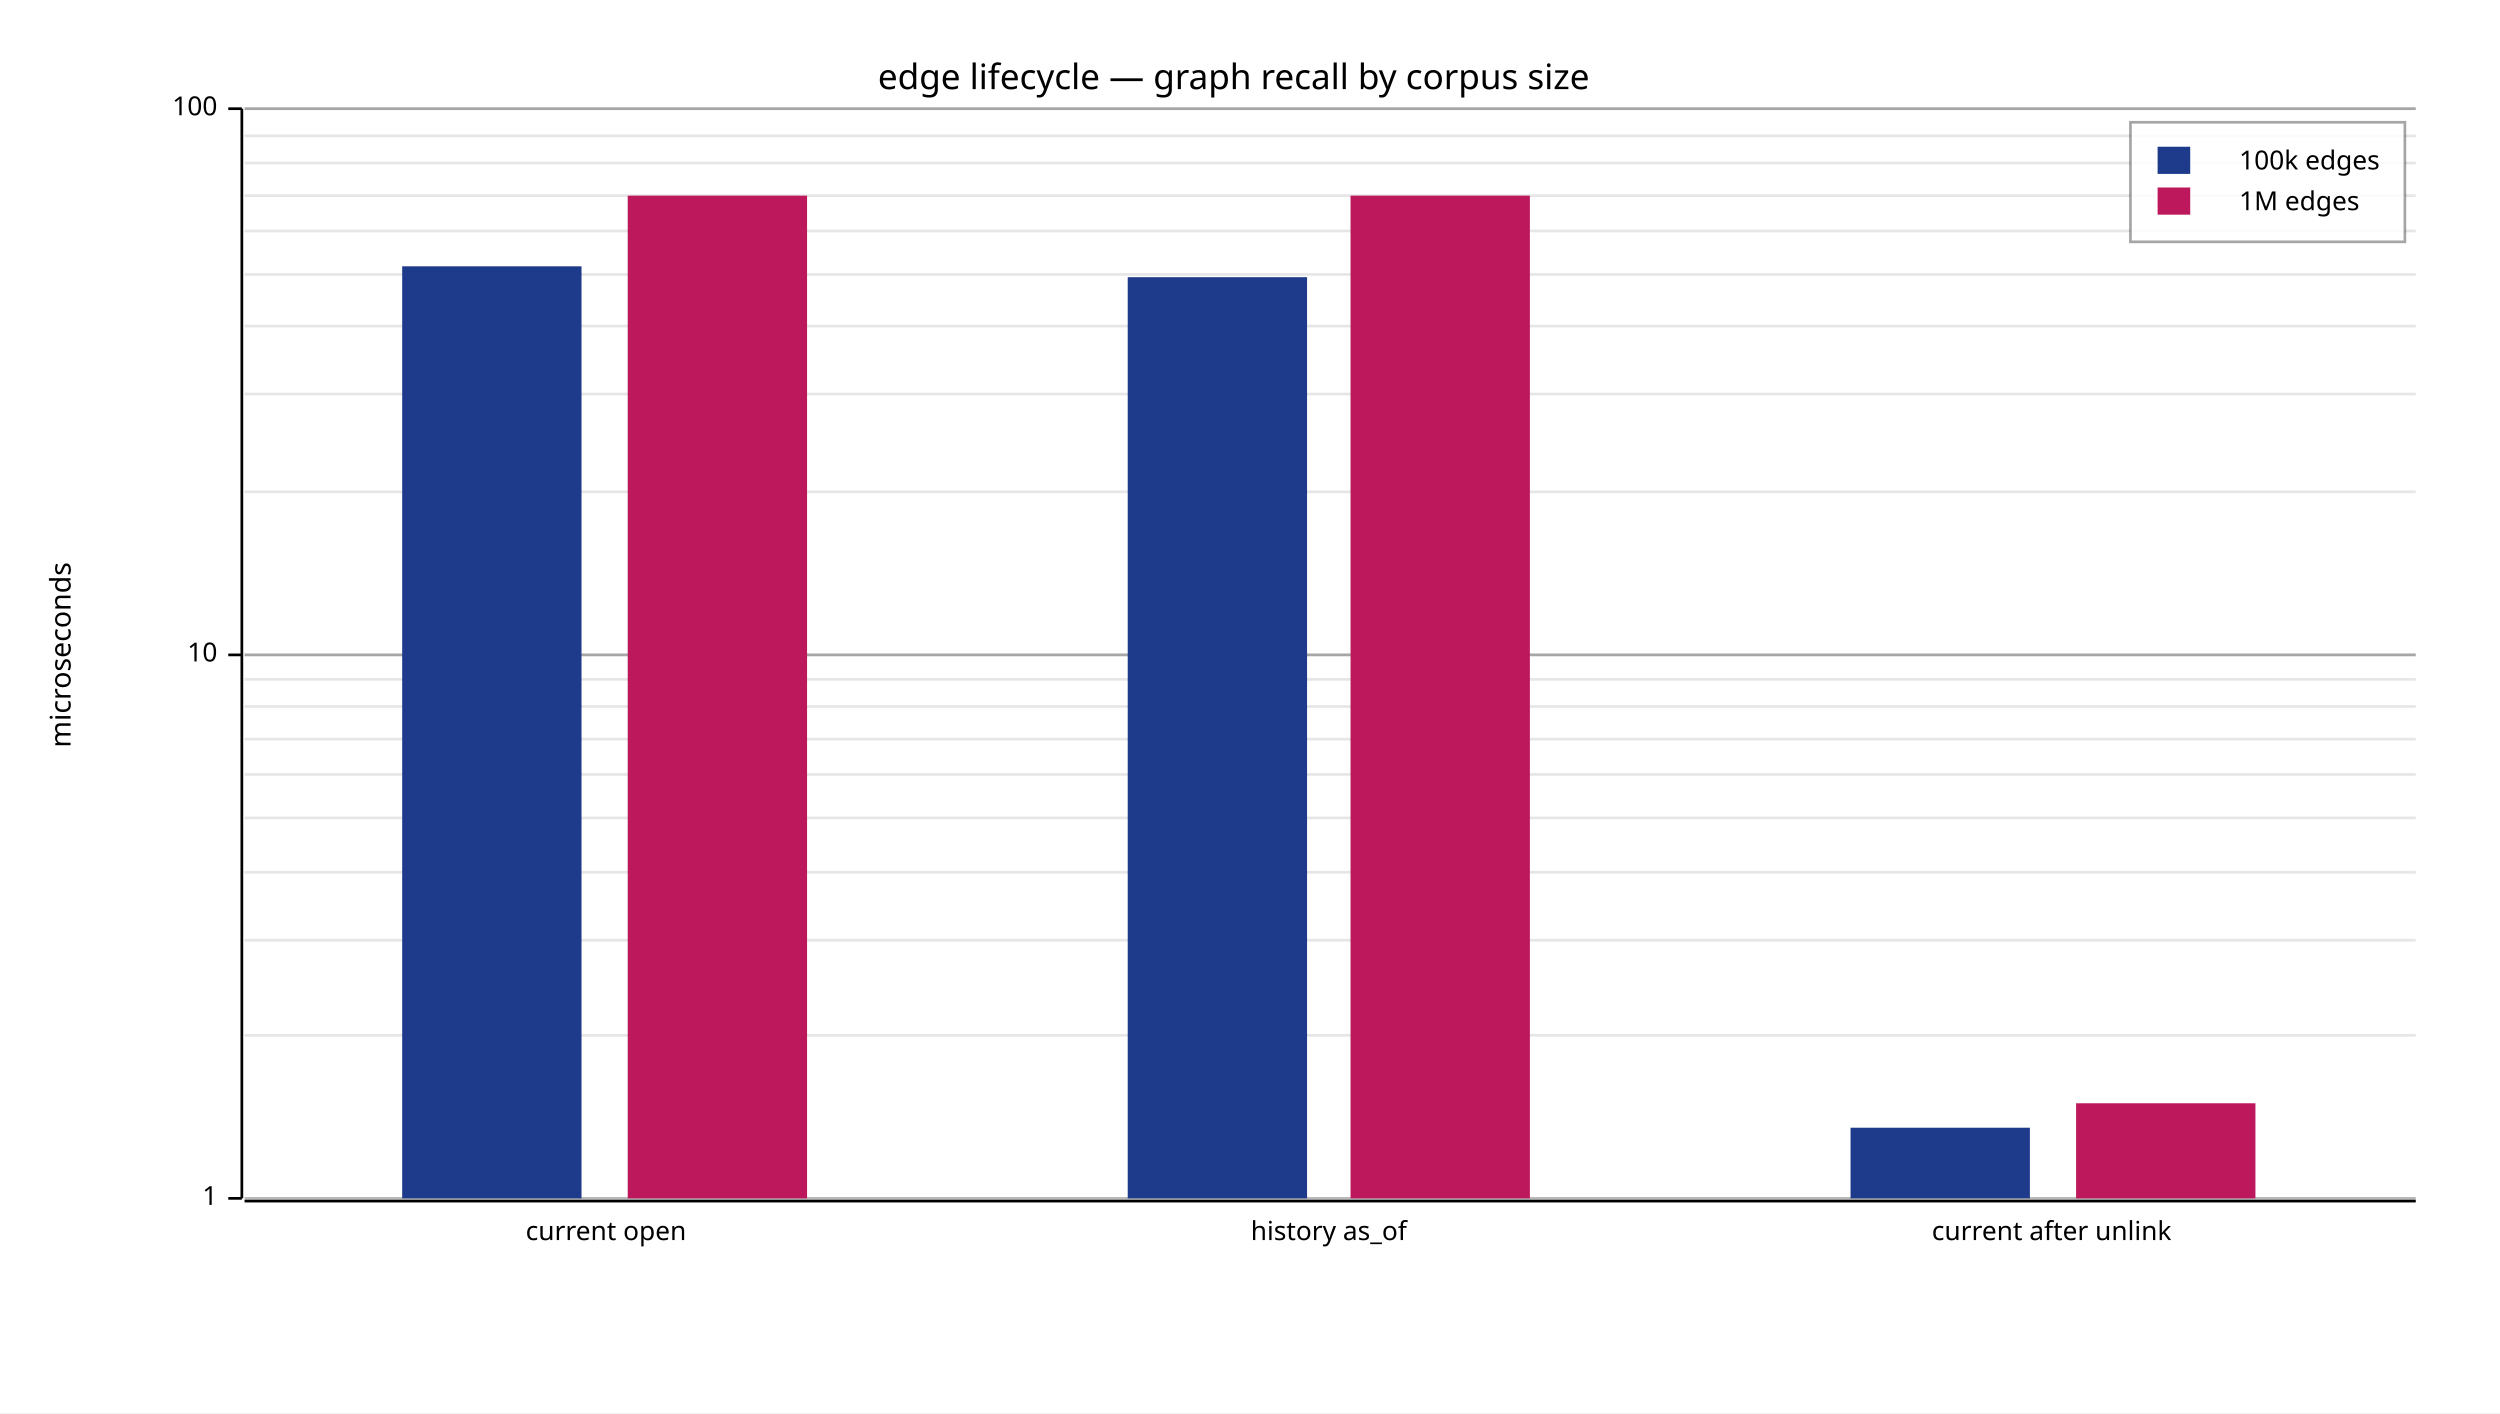
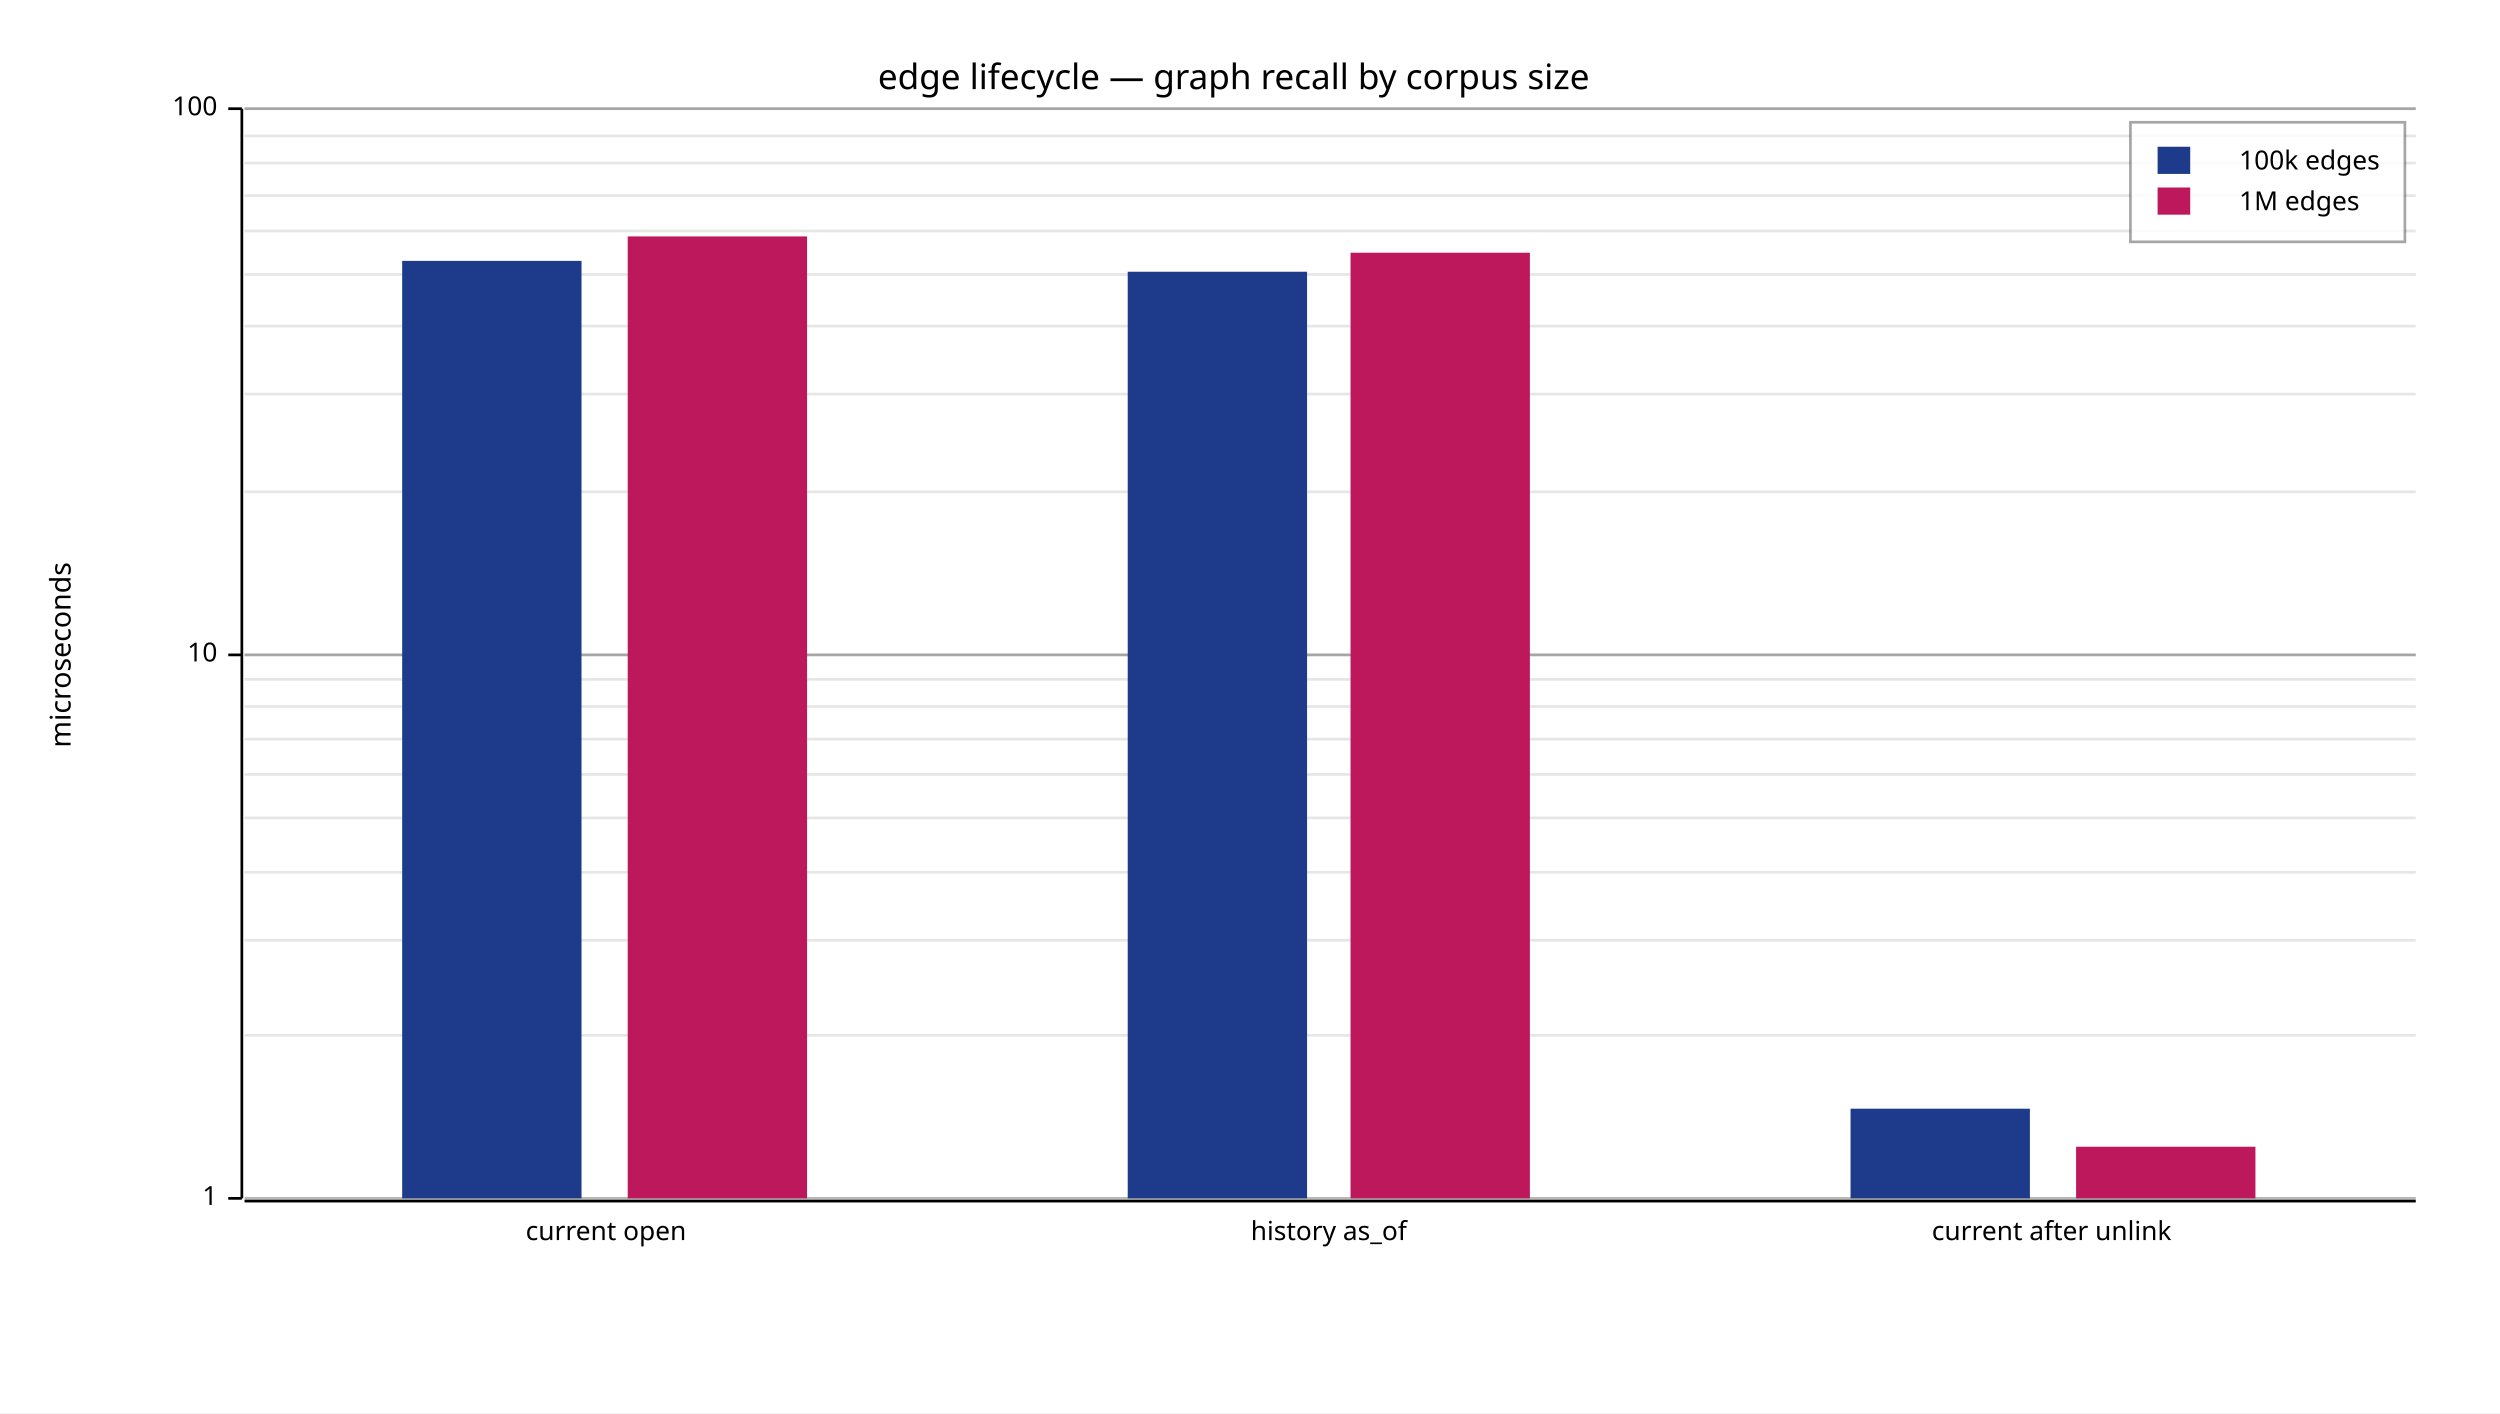
<svg xmlns="http://www.w3.org/2000/svg" width="920" height="520" viewBox="0 0 920 520">
  <rect x="0" y="0" width="920" height="520" opacity="1" fill="#FFFFFF" stroke="none" />
  <text x="454" y="23" dy="0.76em" text-anchor="middle" font-family="sans-serif" font-size="12.903" opacity="1" fill="#000000">
edge lifecycle — graph recall by corpus size
</text>
  <line opacity="0.1" stroke="#000000" stroke-width="1" x1="90" y1="441" x2="889" y2="441" />
  <line opacity="0.1" stroke="#000000" stroke-width="1" x1="90" y1="381" x2="889" y2="381" />
  <line opacity="0.1" stroke="#000000" stroke-width="1" x1="90" y1="346" x2="889" y2="346" />
  <line opacity="0.1" stroke="#000000" stroke-width="1" x1="90" y1="321" x2="889" y2="321" />
  <line opacity="0.1" stroke="#000000" stroke-width="1" x1="90" y1="301" x2="889" y2="301" />
  <line opacity="0.1" stroke="#000000" stroke-width="1" x1="90" y1="285" x2="889" y2="285" />
  <line opacity="0.1" stroke="#000000" stroke-width="1" x1="90" y1="272" x2="889" y2="272" />
  <line opacity="0.1" stroke="#000000" stroke-width="1" x1="90" y1="260" x2="889" y2="260" />
  <line opacity="0.1" stroke="#000000" stroke-width="1" x1="90" y1="250" x2="889" y2="250" />
  <line opacity="0.1" stroke="#000000" stroke-width="1" x1="90" y1="241" x2="889" y2="241" />
  <line opacity="0.1" stroke="#000000" stroke-width="1" x1="90" y1="241" x2="889" y2="241" />
  <line opacity="0.1" stroke="#000000" stroke-width="1" x1="90" y1="181" x2="889" y2="181" />
  <line opacity="0.1" stroke="#000000" stroke-width="1" x1="90" y1="145" x2="889" y2="145" />
  <line opacity="0.1" stroke="#000000" stroke-width="1" x1="90" y1="120" x2="889" y2="120" />
  <line opacity="0.1" stroke="#000000" stroke-width="1" x1="90" y1="101" x2="889" y2="101" />
  <line opacity="0.1" stroke="#000000" stroke-width="1" x1="90" y1="85" x2="889" y2="85" />
  <line opacity="0.1" stroke="#000000" stroke-width="1" x1="90" y1="72" x2="889" y2="72" />
  <line opacity="0.1" stroke="#000000" stroke-width="1" x1="90" y1="60" x2="889" y2="60" />
  <line opacity="0.1" stroke="#000000" stroke-width="1" x1="90" y1="50" x2="889" y2="50" />
  <line opacity="0.1" stroke="#000000" stroke-width="1" x1="90" y1="40" x2="889" y2="40" />
  <line opacity="0.1" stroke="#000000" stroke-width="1" x1="90" y1="40" x2="889" y2="40" />
  <text x="18" y="241" dy="0.76em" text-anchor="middle" font-family="sans-serif" font-size="10.484" opacity="1" fill="#000000" transform="rotate(270, 18, 241)">
microseconds
</text>
  <line opacity="0.2" stroke="#000000" stroke-width="1" x1="90" y1="441" x2="889" y2="441" />
  <line opacity="0.2" stroke="#000000" stroke-width="1" x1="90" y1="241" x2="889" y2="241" />
  <line opacity="0.2" stroke="#000000" stroke-width="1" x1="90" y1="40" x2="889" y2="40" />
  <polyline fill="none" opacity="1" stroke="#000000" stroke-width="1" points="89,40 89,441 " />
  <text x="80" y="441" dy="0.5ex" text-anchor="end" font-family="sans-serif" font-size="9.677" opacity="1" fill="#000000">
1
</text>
  <polyline fill="none" opacity="1" stroke="#000000" stroke-width="1" points="84,441 89,441 " />
  <text x="80" y="241" dy="0.5ex" text-anchor="end" font-family="sans-serif" font-size="9.677" opacity="1" fill="#000000">
10
</text>
  <polyline fill="none" opacity="1" stroke="#000000" stroke-width="1" points="84,241 89,241 " />
  <text x="80" y="40" dy="0.5ex" text-anchor="end" font-family="sans-serif" font-size="9.677" opacity="1" fill="#000000">
100
</text>
  <polyline fill="none" opacity="1" stroke="#000000" stroke-width="1" points="84,40 89,40 " />
  <polyline fill="none" opacity="1" stroke="#000000" stroke-width="1" points="90,442 889,442 " />
-   <rect x="148" y="98" width="66" height="343" opacity="1" fill="#1E3A8A" stroke="none" />
-   <rect x="415" y="102" width="66" height="339" opacity="1" fill="#1E3A8A" stroke="none" />
-   <rect x="681" y="415" width="66" height="26" opacity="1" fill="#1E3A8A" stroke="none" />
-   <rect x="231" y="72" width="66" height="369" opacity="1" fill="#BE185D" stroke="none" />
-   <rect x="497" y="72" width="66" height="369" opacity="1" fill="#BE185D" stroke="none" />
-   <rect x="764" y="406" width="66" height="35" opacity="1" fill="#BE185D" stroke="none" />
+   <rect x="148" y="96" width="66" height="345" opacity="1" fill="#1E3A8A" stroke="none" />
+   <rect x="415" y="100" width="66" height="341" opacity="1" fill="#1E3A8A" stroke="none" />
+   <rect x="681" y="408" width="66" height="33" opacity="1" fill="#1E3A8A" stroke="none" />
+   <rect x="231" y="87" width="66" height="354" opacity="1" fill="#BE185D" stroke="none" />
+   <rect x="497" y="93" width="66" height="348" opacity="1" fill="#BE185D" stroke="none" />
+   <rect x="764" y="422" width="66" height="19" opacity="1" fill="#BE185D" stroke="none" />
  <rect x="784" y="45" width="101" height="44" opacity="0.85" fill="#FFFFFF" stroke="none" />
  <rect x="784" y="45" width="101" height="44" opacity="0.35" fill="none" stroke="#000000" />
  <text x="824" y="55" dy="0.76em" text-anchor="start" font-family="sans-serif" font-size="9.677" opacity="1" fill="#000000">
100k edges
</text>
  <text x="824" y="70" dy="0.76em" text-anchor="start" font-family="sans-serif" font-size="9.677" opacity="1" fill="#000000">
1M edges
</text>
  <rect x="794" y="54" width="12" height="10" opacity="1" fill="#1E3A8A" stroke="none" />
  <rect x="794" y="69" width="12" height="10" opacity="1" fill="#BE185D" stroke="none" />
  <text x="223" y="449" dy="0.76em" text-anchor="middle" font-family="sans-serif" font-size="9.677" opacity="1" fill="#000000">
current open
</text>
  <text x="489" y="449" dy="0.76em" text-anchor="middle" font-family="sans-serif" font-size="9.677" opacity="1" fill="#000000">
history as_of
</text>
  <text x="755" y="449" dy="0.76em" text-anchor="middle" font-family="sans-serif" font-size="9.677" opacity="1" fill="#000000">
current after unlink
</text>
</svg>
